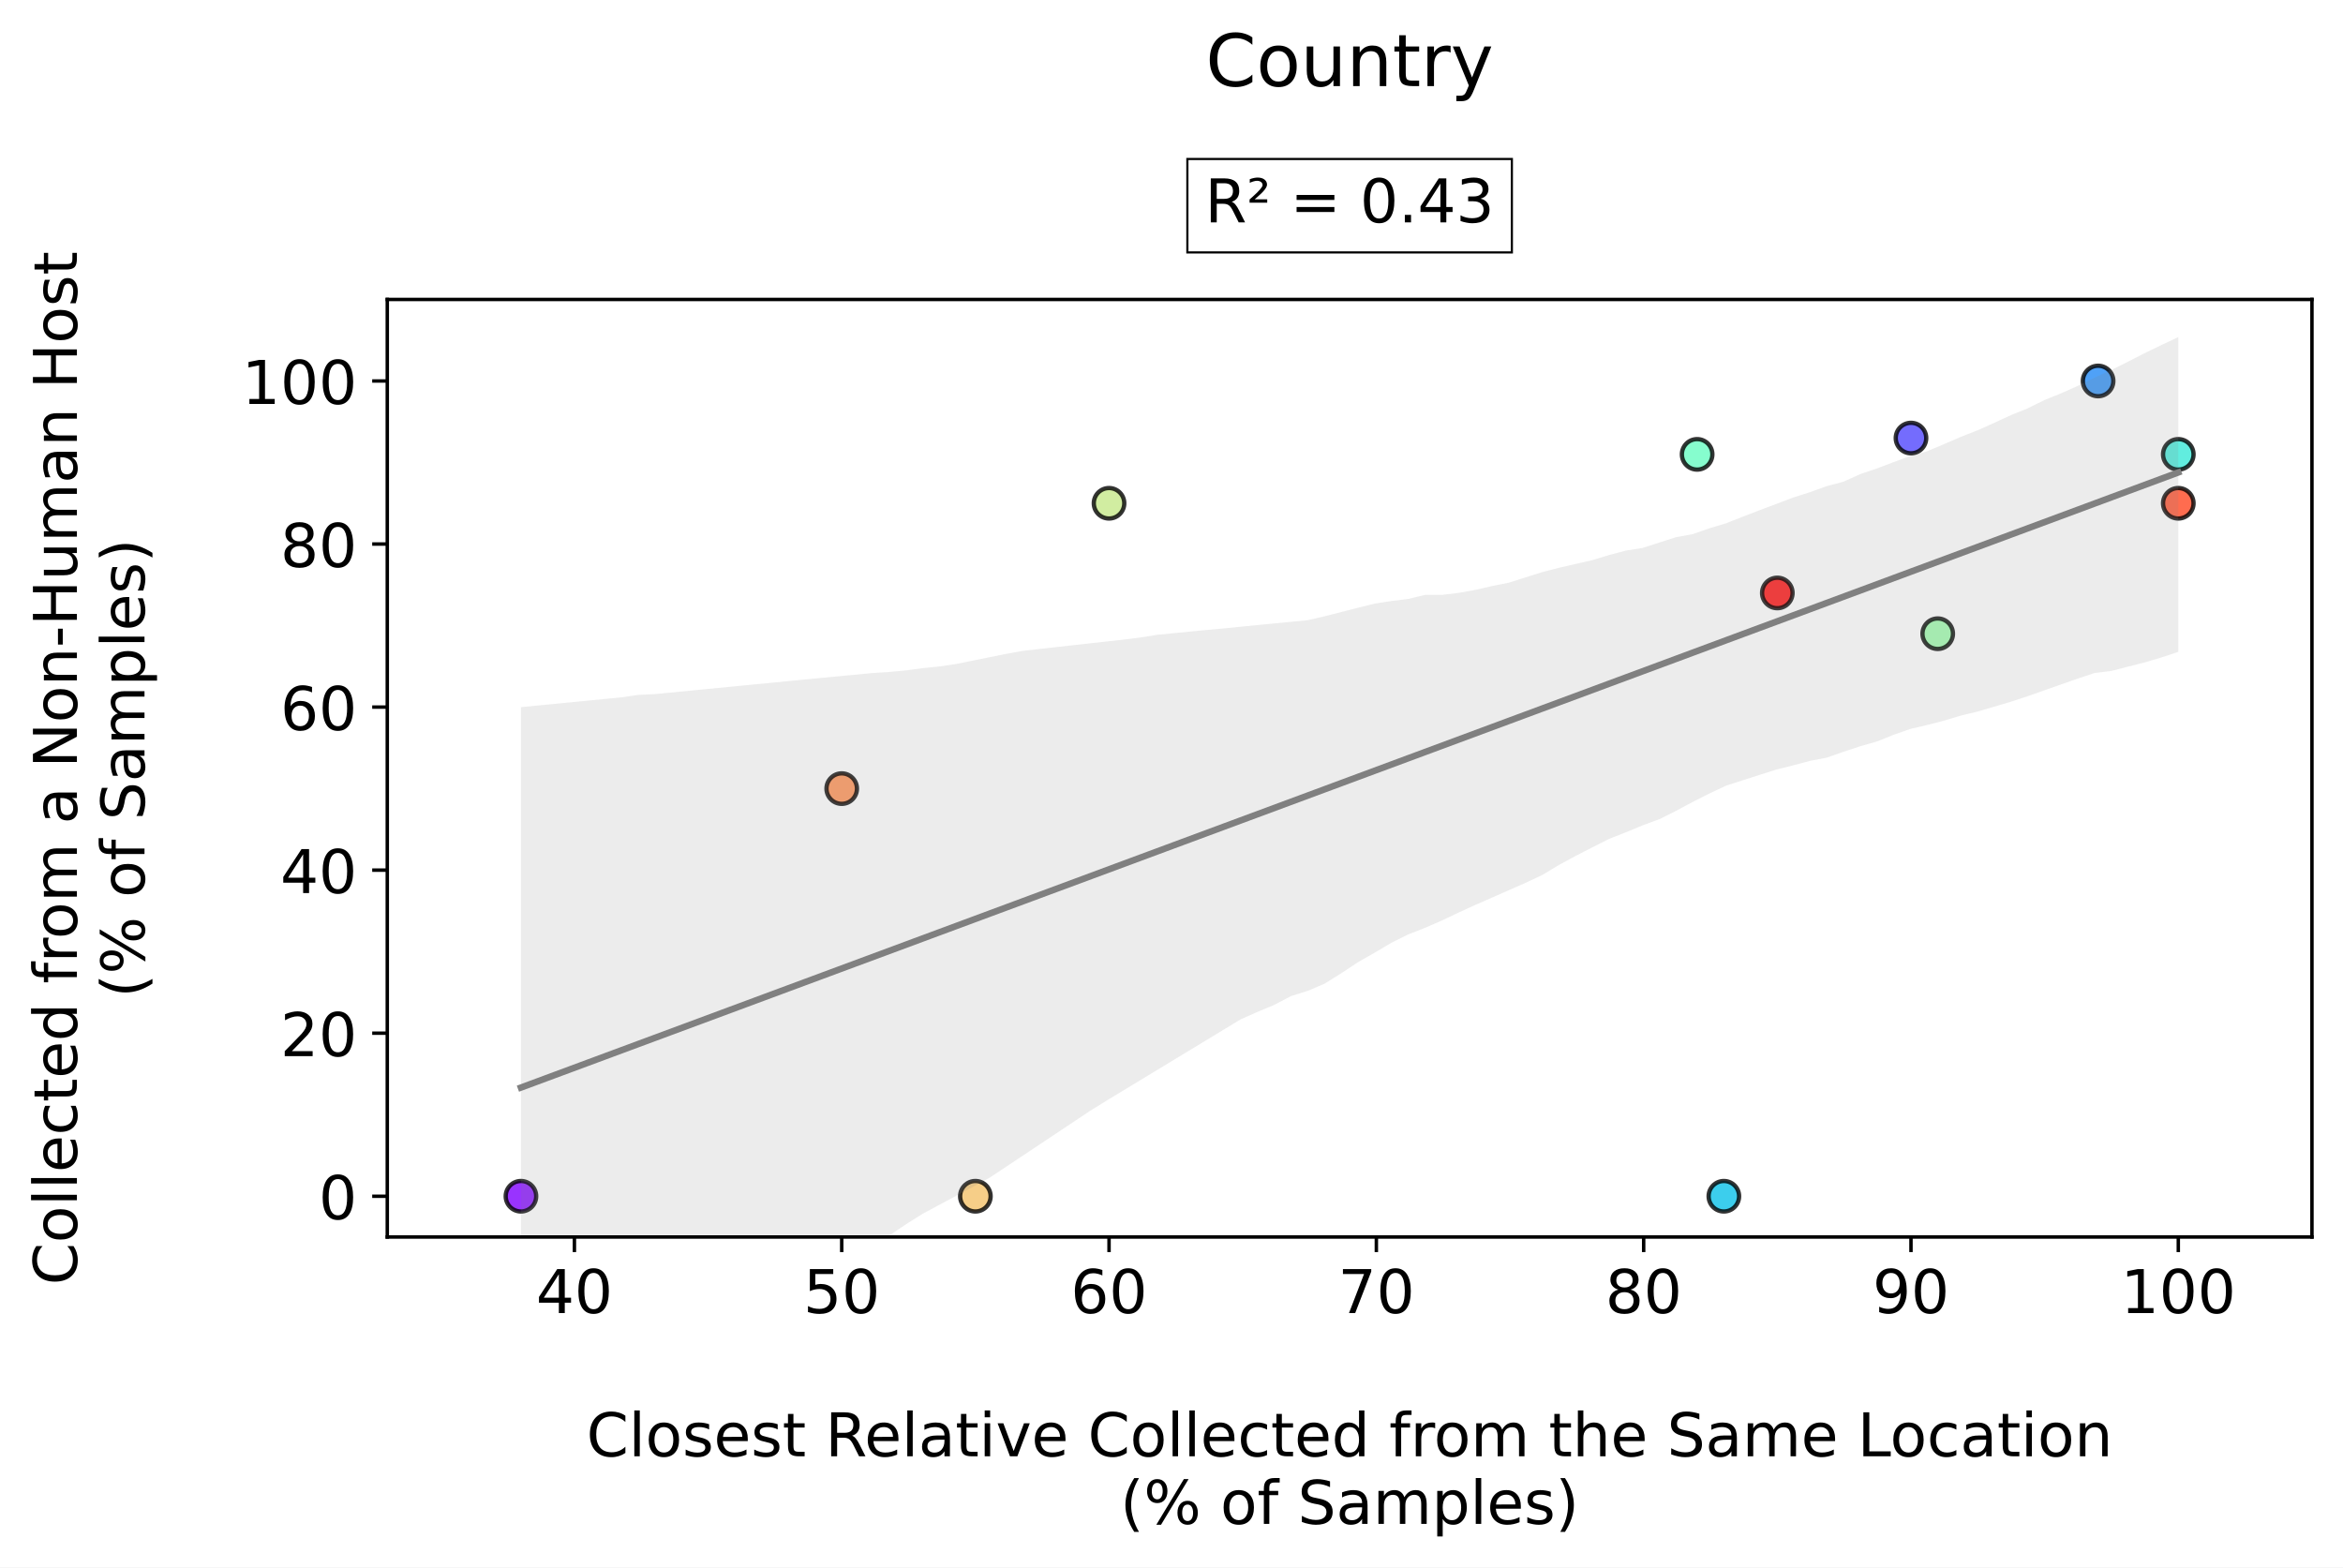
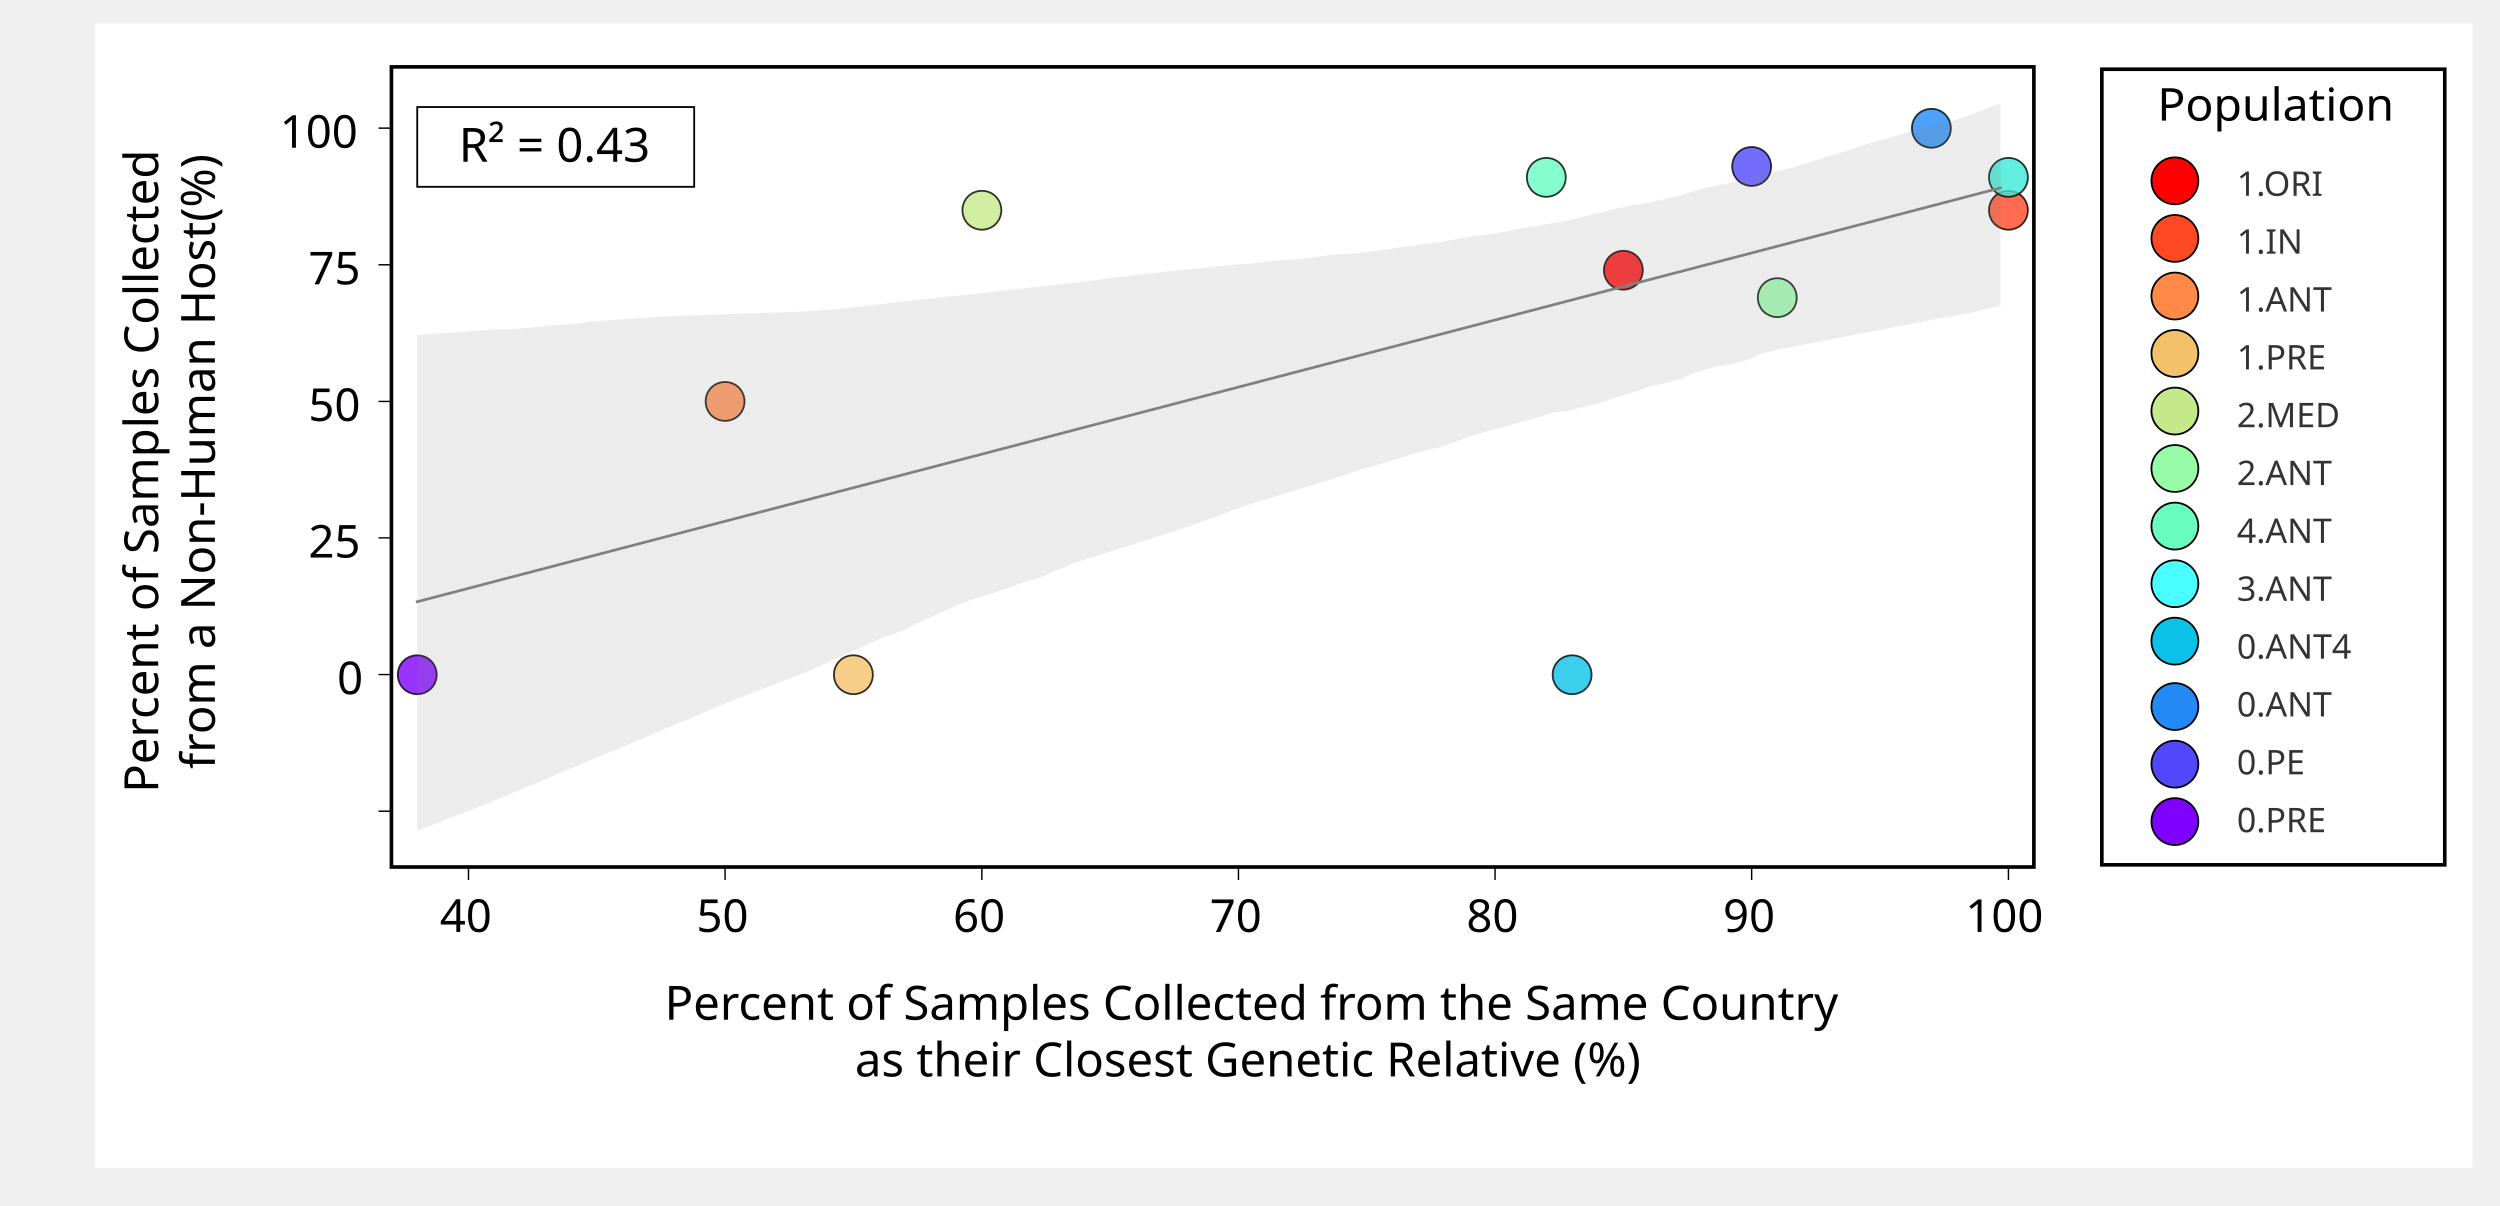
- <svg xmlns="http://www.w3.org/2000/svg" xmlns:xlink="http://www.w3.org/1999/xlink" height="363.546pt" version="1.1" viewBox="0 0 543.426 363.546" width="543.426pt">
-   <defs>
-     <style type="text/css">*{stroke-linecap:butt;stroke-linejoin:round;}</style>
-   </defs>
-   <g id="figure_1">
-     <g id="patch_1">
-       <path d="M 0 363.546  L 543.426 363.546  L 543.426 0  L 0 0  z " style="fill:#ffffff;" />
-     </g>
-     <g id="axes_1">
-       <g id="patch_2">
-         <path d="M 89.826 286.893  L 536.226 286.893  L 536.226 69.453  L 89.826 69.453  z " style="fill:#ffffff;" />
-       </g>
-       <g id="PathCollection_1">
-         <defs>
-           <path d="M 0 3.536  C 0.938 3.536 1.837 3.163 2.5 2.5  C 3.163 1.837 3.536 0.938 3.536 -0  C 3.536 -0.938 3.163 -1.837 2.5 -2.5  C 1.837 -3.163 0.938 -3.536 0 -3.536  C -0.938 -3.536 -1.837 -3.163 -2.5 -2.5  C -3.163 -1.837 -3.536 -0.938 -3.536 0  C -3.536 0.938 -3.163 1.837 -2.5 2.5  C -1.837 3.163 -0.938 3.536 0 3.536  z " id="C0_0_3ef88c59c5" />
-         </defs>
-         <g clip-path="url(#p2cd94fbb19)">
-           <use style="fill:#ff0000;fill-opacity:0.8;stroke:#000000;stroke-opacity:0.8;" x="412.226" xlink:href="#C0_0_3ef88c59c5" y="137.522" />
-         </g>
-         <g clip-path="url(#p2cd94fbb19)">
-           <use style="fill:#ff4824;fill-opacity:0.8;stroke:#000000;stroke-opacity:0.8;" x="505.226" xlink:href="#C0_0_3ef88c59c5" y="116.723" />
-         </g>
-         <g clip-path="url(#p2cd94fbb19)">
-           <use style="fill:#ff8a48;fill-opacity:0.8;stroke:#000000;stroke-opacity:0.8;" x="195.226" xlink:href="#C0_0_3ef88c59c5" y="182.9" />
-         </g>
-         <g clip-path="url(#p2cd94fbb19)">
-           <use style="fill:#f3c16a;fill-opacity:0.8;stroke:#000000;stroke-opacity:0.8;" x="226.226" xlink:href="#C0_0_3ef88c59c5" y="277.439" />
-         </g>
-         <g clip-path="url(#p2cd94fbb19)">
-           <use style="fill:#c5e88a;fill-opacity:0.8;stroke:#000000;stroke-opacity:0.8;" x="257.226" xlink:href="#C0_0_3ef88c59c5" y="116.723" />
-         </g>
-         <g clip-path="url(#p2cd94fbb19)">
-           <use style="fill:#97fca7;fill-opacity:0.8;stroke:#000000;stroke-opacity:0.8;" x="449.426" xlink:href="#C0_0_3ef88c59c5" y="146.975" />
-         </g>
-         <g clip-path="url(#p2cd94fbb19)">
-           <use style="fill:#68fcc1;fill-opacity:0.8;stroke:#000000;stroke-opacity:0.8;" x="393.626" xlink:href="#C0_0_3ef88c59c5" y="105.378" />
-         </g>
-         <g clip-path="url(#p2cd94fbb19)">
-           <use style="fill:#3ae8d7;fill-opacity:0.8;stroke:#000000;stroke-opacity:0.8;" x="505.226" xlink:href="#C0_0_3ef88c59c5" y="105.378" />
-         </g>
-         <g clip-path="url(#p2cd94fbb19)">
-           <use style="fill:#0cc1e8;fill-opacity:0.8;stroke:#000000;stroke-opacity:0.8;" x="399.826" xlink:href="#C0_0_3ef88c59c5" y="277.439" />
-         </g>
-         <g clip-path="url(#p2cd94fbb19)">
-           <use style="fill:#238af5;fill-opacity:0.8;stroke:#000000;stroke-opacity:0.8;" x="486.626" xlink:href="#C0_0_3ef88c59c5" y="88.361" />
-         </g>
-         <g clip-path="url(#p2cd94fbb19)">
-           <use style="fill:#5148fc;fill-opacity:0.8;stroke:#000000;stroke-opacity:0.8;" x="443.226" xlink:href="#C0_0_3ef88c59c5" y="101.597" />
-         </g>
-         <g clip-path="url(#p2cd94fbb19)">
-           <use style="fill:#8000ff;fill-opacity:0.8;stroke:#000000;stroke-opacity:0.8;" x="120.826" xlink:href="#C0_0_3ef88c59c5" y="277.439" />
-         </g>
-       </g>
-       <g id="PolyCollection_1">
-         <path clip-path="url(#p2cd94fbb19)" d="M 120.826 164.007  L 120.826 341.229  L 124.709 338.791  L 128.591 336.036  L 132.474 333.28  L 136.357 330.524  L 140.24 327.768  L 144.123 325.013  L 148.006 322.257  L 151.888 319.501  L 155.771 316.745  L 159.654 313.99  L 163.537 311.582  L 167.42 309.234  L 171.303 306.885  L 175.185 304.534  L 179.068 302.18  L 182.951 299.825  L 186.834 297.471  L 190.717 295.177  L 194.599 293.082  L 198.482 290.987  L 202.365 288.892  L 206.248 286.554  L 210.131 283.941  L 214.014 281.492  L 217.896 279.416  L 221.779 277.336  L 225.662 275.247  L 229.545 273.129  L 233.428 270.55  L 237.311 267.97  L 241.193 265.391  L 245.076 262.804  L 248.959 260.217  L 252.842 257.629  L 256.725 255.217  L 260.608 252.867  L 264.49 250.514  L 268.373 248.16  L 272.256 245.806  L 276.139 243.453  L 280.022 241.099  L 283.905 238.745  L 287.787 236.392  L 291.67 234.677  L 295.553 233.054  L 299.436 231.024  L 303.319 229.798  L 307.202 228.153  L 311.084 225.725  L 314.967 223.158  L 318.85 220.943  L 322.733 218.645  L 326.616 216.712  L 330.498 215.2  L 334.381 213.502  L 338.264 211.668  L 342.147 209.885  L 346.03 208.182  L 349.913 206.475  L 353.795 204.769  L 357.678 202.948  L 361.561 200.616  L 365.444 198.51  L 369.327 196.521  L 373.21 194.556  L 377.092 193.036  L 380.975 191.428  L 384.858 189.993  L 388.741 188.052  L 392.624 185.983  L 396.507 184.007  L 400.389 182.195  L 404.272 180.945  L 408.155 179.704  L 412.038 178.463  L 415.921 177.501  L 419.804 176.459  L 423.686 175.719  L 427.569 174.353  L 431.452 173.073  L 435.335 171.967  L 439.218 170.409  L 443.1 169.055  L 446.983 168.146  L 450.866 167.145  L 454.749 165.973  L 458.632 165.034  L 462.515 163.901  L 466.397 162.753  L 470.28 161.476  L 474.163 160.102  L 478.046 158.731  L 481.929 157.376  L 485.812 156.087  L 489.694 155.614  L 493.577 154.606  L 497.46 153.622  L 501.343 152.473  L 505.226 151.184  L 505.226 78.183  L 505.226 78.183  L 501.343 80.004  L 497.46 81.888  L 493.577 83.873  L 489.694 85.809  L 485.812 87.566  L 481.929 89.493  L 478.046 91.221  L 474.163 92.789  L 470.28 94.72  L 466.397 96.282  L 462.515 98.076  L 458.632 99.813  L 454.749 101.336  L 450.866 103.016  L 446.983 104.648  L 443.1 105.736  L 439.218 107.173  L 435.335 108.645  L 431.452 109.96  L 427.569 111.717  L 423.686 112.746  L 419.804 114.146  L 415.921 115.383  L 412.038 116.859  L 408.155 118.316  L 404.272 119.812  L 400.389 121.346  L 396.507 122.513  L 392.624 123.879  L 388.741 124.585  L 384.858 125.822  L 380.975 127.09  L 377.092 127.694  L 373.21 128.724  L 369.327 129.908  L 365.444 130.801  L 361.561 131.688  L 357.678 132.692  L 353.795 133.924  L 349.913 135.151  L 346.03 135.928  L 342.147 136.816  L 338.264 137.513  L 334.381 137.979  L 330.498 137.972  L 326.616 138.911  L 322.733 139.391  L 318.85 139.982  L 314.967 140.957  L 311.084 141.945  L 307.202 142.933  L 303.319 143.836  L 299.436 144.213  L 295.553 144.591  L 291.67 144.968  L 287.787 145.346  L 283.905 145.746  L 280.022 146.093  L 276.139 146.467  L 272.256 146.85  L 268.373 147.231  L 264.49 147.857  L 260.608 148.339  L 256.725 148.771  L 252.842 149.203  L 248.959 149.636  L 245.076 150.068  L 241.193 150.505  L 237.311 150.948  L 233.428 151.641  L 229.545 152.421  L 225.662 153.206  L 221.779 153.993  L 217.896 154.573  L 214.014 154.959  L 210.131 155.483  L 206.248 155.845  L 202.365 156.093  L 198.482 156.464  L 194.599 156.835  L 190.717 157.206  L 186.834 157.577  L 182.951 157.956  L 179.068 158.334  L 175.185 158.712  L 171.303 159.09  L 167.42 159.468  L 163.537 159.847  L 159.654 160.225  L 155.771 160.603  L 151.888 160.981  L 148.006 161.17  L 144.123 161.738  L 140.24 162.116  L 136.357 162.494  L 132.474 162.872  L 128.591 163.25  L 124.709 163.629  L 120.826 164.007  z " style="fill:#808080;fill-opacity:0.15;" />
-       </g>
-       <g id="matplotlib.axis_1">
-         <g id="xtick_1">
-           <g id="line2d_1">
-             <defs>
-               <path d="M 0 0  L 0 3.5  " id="mb2801f89d0" style="stroke:#000000;stroke-width:0.8;" />
-             </defs>
-             <g>
-               <use style="stroke:#000000;stroke-width:0.8;" x="133.226" xlink:href="#mb2801f89d0" y="286.893" />
-             </g>
-           </g>
-           <g id="text_1">
-             <text style="font-family:DejaVu Sans;font-size:14px;font-stretch:normal;font-style:normal;font-weight:normal;text-anchor:middle;" transform="rotate(-0, 133.2258, 304.5312)" x="133.226" y="304.531">40</text>
-           </g>
-         </g>
-         <g id="xtick_2">
-           <g id="line2d_2">
-             <g>
-               <use style="stroke:#000000;stroke-width:0.8;" x="195.226" xlink:href="#mb2801f89d0" y="286.893" />
-             </g>
-           </g>
-           <g id="text_2">
-             <text style="font-family:DejaVu Sans;font-size:14px;font-stretch:normal;font-style:normal;font-weight:normal;text-anchor:middle;" transform="rotate(-0, 195.2258, 304.5312)" x="195.226" y="304.531">50</text>
-           </g>
-         </g>
-         <g id="xtick_3">
-           <g id="line2d_3">
-             <g>
-               <use style="stroke:#000000;stroke-width:0.8;" x="257.226" xlink:href="#mb2801f89d0" y="286.893" />
-             </g>
-           </g>
-           <g id="text_3">
-             <text style="font-family:DejaVu Sans;font-size:14px;font-stretch:normal;font-style:normal;font-weight:normal;text-anchor:middle;" transform="rotate(-0, 257.2258, 304.5312)" x="257.226" y="304.531">60</text>
-           </g>
-         </g>
-         <g id="xtick_4">
-           <g id="line2d_4">
-             <g>
-               <use style="stroke:#000000;stroke-width:0.8;" x="319.226" xlink:href="#mb2801f89d0" y="286.893" />
-             </g>
-           </g>
-           <g id="text_4">
-             <text style="font-family:DejaVu Sans;font-size:14px;font-stretch:normal;font-style:normal;font-weight:normal;text-anchor:middle;" transform="rotate(-0, 319.2258, 304.5312)" x="319.226" y="304.531">70</text>
-           </g>
-         </g>
-         <g id="xtick_5">
-           <g id="line2d_5">
-             <g>
-               <use style="stroke:#000000;stroke-width:0.8;" x="381.226" xlink:href="#mb2801f89d0" y="286.893" />
-             </g>
-           </g>
-           <g id="text_5">
-             <text style="font-family:DejaVu Sans;font-size:14px;font-stretch:normal;font-style:normal;font-weight:normal;text-anchor:middle;" transform="rotate(-0, 381.2258, 304.5312)" x="381.226" y="304.531">80</text>
-           </g>
-         </g>
-         <g id="xtick_6">
-           <g id="line2d_6">
-             <g>
-               <use style="stroke:#000000;stroke-width:0.8;" x="443.226" xlink:href="#mb2801f89d0" y="286.893" />
-             </g>
-           </g>
-           <g id="text_6">
-             <text style="font-family:DejaVu Sans;font-size:14px;font-stretch:normal;font-style:normal;font-weight:normal;text-anchor:middle;" transform="rotate(-0, 443.2258, 304.5312)" x="443.226" y="304.531">90</text>
-           </g>
-         </g>
-         <g id="xtick_7">
-           <g id="line2d_7">
-             <g>
-               <use style="stroke:#000000;stroke-width:0.8;" x="505.226" xlink:href="#mb2801f89d0" y="286.893" />
-             </g>
-           </g>
-           <g id="text_7">
-             <text style="font-family:DejaVu Sans;font-size:14px;font-stretch:normal;font-style:normal;font-weight:normal;text-anchor:middle;" transform="rotate(-0, 505.2258, 304.5312)" x="505.226" y="304.531">100</text>
-           </g>
-         </g>
-         <g id="text_8">
-           <text style="font-family:DejaVu Sans;font-size:14px;font-stretch:normal;font-style:normal;font-weight:normal;" transform="translate(313.0258 322.0806)" />
-           <text style="font-family:DejaVu Sans;font-size:14px;font-stretch:normal;font-style:normal;font-weight:normal;" transform="translate(136.0351 337.7575)">Closest Relative Collected from the Same Location</text>
-           <text style="font-family:DejaVu Sans;font-size:14px;font-stretch:normal;font-style:normal;font-weight:normal;" transform="translate(259.8214 353.4344)">(% of Samples)</text>
-         </g>
-       </g>
-       <g id="matplotlib.axis_2">
-         <g id="ytick_1">
-           <g id="line2d_8">
-             <defs>
-               <path d="M 0 0  L -3.5 0  " id="m278aa6603b" style="stroke:#000000;stroke-width:0.8;" />
-             </defs>
-             <g>
-               <use style="stroke:#000000;stroke-width:0.8;" x="89.826" xlink:href="#m278aa6603b" y="277.439" />
-             </g>
-           </g>
-           <g id="text_9">
-             <text style="font-family:DejaVu Sans;font-size:14px;font-stretch:normal;font-style:normal;font-weight:normal;text-anchor:end;" transform="rotate(-0, 82.82575, 282.7584)" x="82.826" y="282.758">0</text>
-           </g>
-         </g>
-         <g id="ytick_2">
-           <g id="line2d_9">
-             <g>
-               <use style="stroke:#000000;stroke-width:0.8;" x="89.826" xlink:href="#m278aa6603b" y="239.624" />
-             </g>
-           </g>
-           <g id="text_10">
-             <text style="font-family:DejaVu Sans;font-size:14px;font-stretch:normal;font-style:normal;font-weight:normal;text-anchor:end;" transform="rotate(-0, 82.82575, 244.9427)" x="82.826" y="244.943">20</text>
-           </g>
-         </g>
-         <g id="ytick_3">
-           <g id="line2d_10">
-             <g>
-               <use style="stroke:#000000;stroke-width:0.8;" x="89.826" xlink:href="#m278aa6603b" y="201.808" />
-             </g>
-           </g>
-           <g id="text_11">
-             <text style="font-family:DejaVu Sans;font-size:14px;font-stretch:normal;font-style:normal;font-weight:normal;text-anchor:end;" transform="rotate(-0, 82.82575, 207.1271)" x="82.826" y="207.127">40</text>
-           </g>
-         </g>
-         <g id="ytick_4">
-           <g id="line2d_11">
-             <g>
-               <use style="stroke:#000000;stroke-width:0.8;" x="89.826" xlink:href="#m278aa6603b" y="163.993" />
-             </g>
-           </g>
-           <g id="text_12">
-             <text style="font-family:DejaVu Sans;font-size:14px;font-stretch:normal;font-style:normal;font-weight:normal;text-anchor:end;" transform="rotate(-0, 82.82575, 169.3114)" x="82.826" y="169.311">60</text>
-           </g>
-         </g>
-         <g id="ytick_5">
-           <g id="line2d_12">
-             <g>
-               <use style="stroke:#000000;stroke-width:0.8;" x="89.826" xlink:href="#m278aa6603b" y="126.177" />
-             </g>
-           </g>
-           <g id="text_13">
-             <text style="font-family:DejaVu Sans;font-size:14px;font-stretch:normal;font-style:normal;font-weight:normal;text-anchor:end;" transform="rotate(-0, 82.82575, 131.4958)" x="82.826" y="131.496">80</text>
-           </g>
-         </g>
-         <g id="ytick_6">
-           <g id="line2d_13">
-             <g>
-               <use style="stroke:#000000;stroke-width:0.8;" x="89.826" xlink:href="#m278aa6603b" y="88.361" />
+ <svg xmlns="http://www.w3.org/2000/svg" version="1.1" x="0px" y="0px" viewBox="0 0 1375.7 663.3" style="enable-background:new 0 0 1375.7 663.3;" xml:space="preserve">
+   <style type="text/css">
+ 	.st0{fill:#FFFFFF;}
+ 	.st1{fill:#FF0000;fill-opacity:0.8;stroke:#000000;stroke-linejoin:round;stroke-opacity:0.8;}
+ 	.st2{fill:#FF4824;fill-opacity:0.8;stroke:#000000;stroke-linejoin:round;stroke-opacity:0.8;}
+ 	.st3{fill:#FF8A48;fill-opacity:0.8;stroke:#000000;stroke-linejoin:round;stroke-opacity:0.8;}
+ 	.st4{fill:#F3C16A;fill-opacity:0.8;stroke:#000000;stroke-linejoin:round;stroke-opacity:0.8;}
+ 	.st5{fill:#C5E88A;fill-opacity:0.8;stroke:#000000;stroke-linejoin:round;stroke-opacity:0.8;}
+ 	.st6{fill:#97FCA7;fill-opacity:0.8;stroke:#000000;stroke-linejoin:round;stroke-opacity:0.8;}
+ 	.st7{fill:#68FCC1;fill-opacity:0.8;stroke:#000000;stroke-linejoin:round;stroke-opacity:0.8;}
+ 	.st8{fill:#3AE8D7;fill-opacity:0.8;stroke:#000000;stroke-linejoin:round;stroke-opacity:0.8;}
+ 	.st9{fill:#0CC1E8;fill-opacity:0.8;stroke:#000000;stroke-linejoin:round;stroke-opacity:0.8;}
+ 	.st10{fill:#238AF5;fill-opacity:0.8;stroke:#000000;stroke-linejoin:round;stroke-opacity:0.8;}
+ 	.st11{fill:#5148FC;fill-opacity:0.8;stroke:#000000;stroke-linejoin:round;stroke-opacity:0.8;}
+ 	.st12{fill:#8000FF;fill-opacity:0.8;stroke:#000000;stroke-linejoin:round;stroke-opacity:0.8;}
+ 	.st13{fill:#808080;fill-opacity:0.15;}
+ 	.st14{stroke:#000000;stroke-width:0.8;stroke-linejoin:round;}
+ 	.st15{font-family:'ArialMT';}
+ 	.st16{font-size:25px;}
+ 	.st17{enable-background:new    ;}
+ 	.st18{font-family:'Arial-BoldMT';}
+ 	.st19{font-size:26px;}
+ 	.st20{fill:none;stroke:#808080;stroke-width:1.5;stroke-linecap:square;stroke-linejoin:round;}
+ 	.st21{fill:#FFFFFF;stroke:#000000;}
+ 	.st22{fill:none;stroke:#000000;stroke-width:2;stroke-miterlimit:10;}
+ 	.st23{fill:url(#Frame_00000004524378700074817910000012797875118290427296_);stroke:#000000;stroke-width:2;}
+ 	.st24{font-size:24.951px;}
+ 	.st25{fill:#FF0000;stroke:#000000;}
+ 	.st26{fill:#FF4824;stroke:#000000;}
+ 	.st27{fill:#FF8A48;stroke:#000000;}
+ 	.st28{fill:#F3C16A;stroke:#000000;}
+ 	.st29{fill:#C5E88A;stroke:#000000;}
+ 	.st30{fill:#97FCA7;stroke:#000000;}
+ 	.st31{fill:#68FCC1;stroke:#000000;}
+ 	.st32{fill:#49FFFF;stroke:#000000;}
+ 	.st33{fill:#0CC1E8;stroke:#000000;}
+ 	.st34{fill:#238AF5;stroke:#000000;}
+ 	.st35{fill:#5148FC;stroke:#000000;}
+ 	.st36{fill:#8000FF;stroke:#000000;}
+ 	.st37{fill:#333333;}
+ 	.st38{font-size:18.714px;}
+ </style>
+   <g id="Background">
+     <rect x="52.2" y="13" class="st0" width="1308.3" height="629.6" />
+   </g>
+   <g id="Layer_1">
+     <g id="figure_1">
+       <g id="axes_1">
+         <g id="Nodes">
+           <path id="C0_0_a890f78b96" class="st1" d="M893.3,159.4c2.8,0,5.6-1.1,7.6-3.1c2-2,3.1-4.7,3.1-7.6c0-2.8-1.1-5.6-3.1-7.6      c-2-2-4.7-3.1-7.6-3.1c-2.8,0-5.6,1.1-7.6,3.1c-2,2-3.1,4.7-3.1,7.6c0,2.8,1.1,5.6,3.1,7.6C887.7,158.3,890.5,159.4,893.3,159.4      z" />
+           <path id="C0_0_a890f78b96_00000031914055170009329940000013692215141400093876_" class="st2" d="M1105.2,126.4      c2.8,0,5.6-1.1,7.6-3.1c2-2,3.1-4.7,3.1-7.6c0-2.8-1.1-5.6-3.1-7.6c-2-2-4.7-3.1-7.6-3.1s-5.6,1.1-7.6,3.1c-2,2-3.1,4.7-3.1,7.6      c0,2.8,1.1,5.6,3.1,7.6C1099.6,125.2,1102.3,126.4,1105.2,126.4z" />
+           <path id="C0_0_a890f78b96_00000120522934622136440340000009069298345868654252_" class="st3" d="M399,231.6      c2.8,0,5.6-1.1,7.6-3.1c2-2,3.1-4.7,3.1-7.6c0-2.8-1.1-5.6-3.1-7.6c-2-2-4.7-3.1-7.6-3.1s-5.6,1.1-7.6,3.1c-2,2-3.1,4.7-3.1,7.6      c0,2.8,1.1,5.6,3.1,7.6C393.4,230.5,396.2,231.6,399,231.6z" />
+           <path id="C0_0_a890f78b96_00000177471852395443681870000015197506154386233255_" class="st4" d="M469.6,382      c2.8,0,5.6-1.1,7.6-3.1c2-2,3.1-4.7,3.1-7.6s-1.1-5.6-3.1-7.6c-2-2-4.7-3.1-7.6-3.1s-5.6,1.1-7.6,3.1c-2,2-3.1,4.7-3.1,7.6      s1.1,5.6,3.1,7.6C464.1,380.8,466.8,382,469.6,382z" />
+           <path id="C0_0_a890f78b96_00000149373806374545687250000007088127202640369292_" class="st5" d="M540.3,126.4      c2.8,0,5.6-1.1,7.6-3.1c2-2,3.1-4.7,3.1-7.6c0-2.8-1.1-5.6-3.1-7.6c-2-2-4.7-3.1-7.6-3.1c-2.8,0-5.6,1.1-7.6,3.1      c-2,2-3.1,4.7-3.1,7.6c0,2.8,1.1,5.6,3.1,7.6C534.7,125.2,537.4,126.4,540.3,126.4z" />
+           <path id="C0_0_a890f78b96_00000179617200659332609980000017362119539491600038_" class="st6" d="M978,174.5      c2.8,0,5.6-1.1,7.6-3.1c2-2,3.1-4.7,3.1-7.6c0-2.8-1.1-5.6-3.1-7.6c-2-2-4.7-3.1-7.6-3.1c-2.8,0-5.6,1.1-7.6,3.1      c-2,2-3.1,4.7-3.1,7.6c0,2.8,1.1,5.6,3.1,7.6C972.5,173.3,975.2,174.5,978,174.5z" />
+           <path id="C0_0_a890f78b96_00000112624951963240000280000018155526988414338964_" class="st7" d="M850.9,108.3      c2.8,0,5.6-1.1,7.6-3.1s3.1-4.7,3.1-7.6s-1.1-5.6-3.1-7.6s-4.7-3.1-7.6-3.1c-2.8,0-5.6,1.1-7.6,3.1s-3.1,4.7-3.1,7.6      s1.1,5.6,3.1,7.6S848.1,108.3,850.9,108.3z" />
+           <path id="C0_0_a890f78b96_00000122695056105250407080000008946910359563018159_" class="st8" d="M1105.2,108.3      c2.8,0,5.6-1.1,7.6-3.1c2-2,3.1-4.7,3.1-7.6s-1.1-5.6-3.1-7.6c-2-2-4.7-3.1-7.6-3.1s-5.6,1.1-7.6,3.1c-2,2-3.1,4.7-3.1,7.6      s1.1,5.6,3.1,7.6C1099.6,107.2,1102.3,108.3,1105.2,108.3z" />
+           <path id="C0_0_a890f78b96_00000049193334052889566450000013271663560817345168_" class="st9" d="M865.1,382      c2.8,0,5.6-1.1,7.6-3.1c2-2,3.1-4.7,3.1-7.6s-1.1-5.6-3.1-7.6c-2-2-4.7-3.1-7.6-3.1c-2.8,0-5.6,1.1-7.6,3.1s-3.1,4.7-3.1,7.6      s1.1,5.6,3.1,7.6S862.2,382,865.1,382z" />
+           <path id="C0_0_a890f78b96_00000054986248881072397010000007832198517746201472_" class="st10" d="M1062.8,81.3      c2.8,0,5.6-1.1,7.6-3.1c2-2,3.1-4.7,3.1-7.6s-1.1-5.6-3.1-7.6c-2-2-4.7-3.1-7.6-3.1s-5.6,1.1-7.6,3.1c-2,2-3.1,4.7-3.1,7.6      s1.1,5.6,3.1,7.6C1057.2,80.1,1059.9,81.3,1062.8,81.3z" />
+           <path id="C0_0_a890f78b96_00000039813409189424622060000009774724839153927314_" class="st11" d="M963.9,102.3      c2.8,0,5.6-1.1,7.6-3.1c2-2,3.1-4.7,3.1-7.6c0-2.8-1.1-5.6-3.1-7.6s-4.7-3.1-7.6-3.1c-2.8,0-5.6,1.1-7.6,3.1      c-2,2-3.1,4.7-3.1,7.6c0,2.8,1.1,5.6,3.1,7.6C958.3,101.2,961.1,102.3,963.9,102.3z" />
+           <path id="C0_0_a890f78b96_00000091014768147719349560000000088850930923910807_" class="st12" d="M229.6,382      c2.8,0,5.6-1.1,7.6-3.1s3.1-4.7,3.1-7.6s-1.1-5.6-3.1-7.6s-4.7-3.1-7.6-3.1s-5.6,1.1-7.6,3.1s-3.1,4.7-3.1,7.6s1.1,5.6,3.1,7.6      S226.7,382,229.6,382z" />
+         </g>
+         <g id="PolyCollection_1">
+           <g>
+             <path class="st13" d="M229.6,184.4v272.7l8.8-3.4l8.8-3.4l8.8-3.4l8.8-3.4l8.8-3.6l8.8-3.7l8.8-3.7l8.8-3.7l8.8-3.7l8.8-3.7       l8.8-3.7l8.8-3.7l8.8-3.7l8.8-3.7l8.8-3.7l8.8-3.7l8.8-3.7l8.8-3.7l8.8-3.7l8.8-3.6l8.8-3.4l8.8-3.4l8.8-3.4l8.8-3.4l8.8-3.7       l8.8-4l8.8-4l8.8-4l8.8-4l8.8-3l8.8-4.1l8.8-4.1l8.8-4.1l8.8-3.7l8.8-3.2l8.8-2.6l8.8-3.1l8.8-3l8.8-2.6l8.8-3.9l8.8-3.8       l8.8-2.8l8.8-2.7l8.8-2.9l8.8-2.8l8.8-2.8l8.8-2.8l8.8-2.8l8.8-3.2l8.8-2.9l8.8-3.7l8.8-2.9l8.8-2.7l8.8-2.7l8.8-2.7l8.8-2.7       l8.8-2.7l8.8-2.8l8.8-3.1l8.8-2.4l8.8-2.7l8.8-2.7l8.8-2.7l8.8-1.7l8.8-3.3l8.8-3.2l8.8-2.5l8.8-2.2l8.8-2.8l8.8-2.2l8.8-2.8       l8.8-1.2l8.8-2.1l8.8-2.2l8.8-3l8.8-2.6l8.8-3.1l8.8-2l8.8-2.3l8.8-3.9l8.8-2.5l8.8-1.6l8.8-1.9l8.8-4l8.8-2.2l8.8-1.7l8.8-1.7       l8.8-1.7l8.8-1.7l8.8-1.7l8.8-1.7l8.8-1.7l8.8-1.7l8.8-1.6l8.8-1.9l8.8-1.4l8.8-1.7l8.8-2l8.8-2V56.9l0,0l-8.8,3.2l-8.8,3.4       l-8.8,3.1l-8.8,2.3l-8.8,2.2l-8.8,2.3l-8.8,2.6l-8.8,2.3l-8.8,2.9l-8.8,2.8l-8.8,2.7l-8.8,2.8l-8.8,2.7l-8.8,1.9l-8.8,2       l-8.8,2.6l-8.8,2.1l-8.8,1.8l-8.8,2l-8.8,2.9l-8.8,2.1l-8.8,1.9l-8.8,1.5l-8.8,1.7l-8.8,2.2l-8.8,2.1l-8.8,2.2l-8.8,1.5       l-8.8,1.6l-8.8,1.4l-8.8,1.8l-8.8,1.5l-8.8,0.9l-8.8,1.6l-8.8,1.7l-8.8,1.1l-8.8,1.2l-8.8,1.2l-8.8,1.2l-8.8,1.2l-8.8,0.7       l-8.8,0.5l-8.8,1.4l-8.8,1l-8.8,0.5l-8.8,0.9l-8.8,1l-8.8,0.5l-8.8,0.9l-8.8,1.3l-8.8,0.5l-8.8,1l-8.8,1l-8.8,1l-8.8,1       l-8.8,1.1l-8.8,1.2l-8.8,1l-8.8,1l-8.8,1l-8.8,1l-8.8,1l-8.8,1l-8.8,1l-8.8,1l-8.8,0.7l-8.8,1l-8.8,1l-8.8,1l-8.8,1l-8.8,1       l-8.8,1l-8.8,1l-8.8,0.6l-8.8,0.6l-8.8,0.3l-8.8,0.3l-8.8,0.3l-8.8,0.3l-8.8,0.3l-8.8,0.3l-8.8,0.3l-8.8,0.3l-8.8,0.5l-8.8,0.6       l-8.8,0.6l-8.8,0.6l-8.8,0.6L318,178l-8.8,0.6l-8.8,0.7l-8.8,1l-8.8,0.7l-8.8,0.2l-8.8,0.6l-8.8,0.6l-8.8,0.6l-8.8,0.6       L229.6,184.4z" />
+           </g>
+         </g>
+         <g id="matplotlib.axis_1">
+           <g id="xtick_1">
+             <g id="line2d_1">
+               <g>
+                 <g>
+                   <path id="m7d26385062" class="st14" d="M257.8,477.1v7.1" />
+                 </g>
+               </g>
+             </g>
+             <g id="text_1">
+               <text transform="matrix(1 0 0 1 242.0373 512.8143)" class="st15 st16">40</text>
+             </g>
+           </g>
+           <g id="xtick_2">
+             <g id="line2d_2">
+               <g>
+                 <g>
+                   <path id="m7d26385062_00000101080694177414910450000010247937524906047393_" class="st14" d="M399,477.1v7.1" />
+                 </g>
+               </g>
+             </g>
+             <g id="text_2">
+               <text transform="matrix(1 0 0 1 383.2624 512.8143)" class="st15 st16">50</text>
+             </g>
+           </g>
+           <g id="xtick_3">
+             <g id="line2d_3">
+               <g>
+                 <g>
+                   <path id="m7d26385062_00000044868227250974787470000012697499775661659276_" class="st14" d="M540.3,477.1v7.1" />
+                 </g>
+               </g>
+             </g>
+             <g id="text_3">
+               <text transform="matrix(1 0 0 1 524.4866 512.8143)" class="st15 st16">60</text>
+             </g>
+           </g>
+           <g id="xtick_4">
+             <g id="line2d_4">
+               <g>
+                 <g>
+                   <path id="m7d26385062_00000050652259233858828910000011155646086676379782_" class="st14" d="M681.5,477.1v7.1" />
+                 </g>
+               </g>
+             </g>
+             <g id="text_4">
+               <text transform="matrix(1 0 0 1 665.7117 512.8143)" class="st15 st16">70</text>
+             </g>
+           </g>
+           <g id="xtick_5">
+             <g id="line2d_5">
+               <g>
+                 <g>
+                   <path id="m7d26385062_00000106850530677098957140000018337166084745007247_" class="st14" d="M822.7,477.1v7.1" />
+                 </g>
+               </g>
+             </g>
+             <g id="text_5">
+               <text transform="matrix(1 0 0 1 806.9373 512.8143)" class="st15 st16">80</text>
+             </g>
+           </g>
+           <g id="xtick_6">
+             <g id="line2d_6">
+               <g>
+                 <g>
+                   <path id="m7d26385062_00000137820936783667210950000001437224605881740946_" class="st14" d="M963.9,477.1v7.1" />
+                 </g>
+               </g>
+             </g>
+             <g id="text_6">
+               <text transform="matrix(1 0 0 1 948.1624 512.8143)" class="st15 st16">90</text>
+             </g>
+           </g>
+           <g id="xtick_7">
+             <g id="line2d_7">
+               <g>
+                 <g>
+                   <path id="m7d26385062_00000172410148838666677310000011401336809901197700_" class="st14" d="M1105.2,477.1v7.1" />
+                 </g>
+               </g>
+             </g>
+             <g id="text_7">
+               <text transform="matrix(1 0 0 1 1081.505 512.8143)" class="st15 st16">100</text>
+             </g>
+           </g>
+           <g id="text_8">
+             <text transform="matrix(1 0 0 1 365.7407 561.1338)" class="st17">
+               <tspan x="0" y="0" class="st18 st19">Percent of Samples Collected from the Same Country</tspan>
+               <tspan x="104.7" y="31.2" class="st18 st19">as their Closest Genetic Relative (%)</tspan>
+             </text>
+           </g>
+         </g>
+         <g id="matplotlib.axis_2">
+           <g id="ytick_1">
+             <g id="line2d_8">
+               <g>
+                 <g>
+                   <path id="m1b6629f100" class="st14" d="M215.4,446.4h-7.1" />
+                 </g>
+               </g>
+             </g>
+           </g>
+           <g id="ytick_2">
+             <g id="line2d_9">
+               <g>
+                 <g>
+                   <path id="m1b6629f100_00000171678678166989429170000017781172442879203987_" class="st14" d="M215.4,371.2h-7.1" />
+                 </g>
+               </g>
+             </g>
+             <g id="text_9">
+               <text transform="matrix(1 0 0 1 185.4978 381.994)" class="st15 st16">0</text>
+             </g>
+           </g>
+           <g id="ytick_3">
+             <g id="line2d_10">
+               <g>
+                 <g>
+                   <path id="m1b6629f100_00000168801784751187728370000012733038276554331322_" class="st14" d="M215.4,296h-7.1" />
+                 </g>
+               </g>
+             </g>
+             <g id="text_10">
+               <text transform="matrix(1 0 0 1 169.7331 306.8182)" class="st15 st16">25</text>
+             </g>
+           </g>
+           <g id="ytick_4">
+             <g id="line2d_11">
+               <g>
+                 <g>
+                   <path id="m1b6629f100_00000052820647749993103830000008251215872369642934_" class="st14" d="M215.4,220.9h-7.1" />
+                 </g>
+               </g>
+             </g>
+             <g id="text_11">
+               <text transform="matrix(1 0 0 1 169.7331 231.6405)" class="st15 st16">50</text>
+             </g>
+           </g>
+           <g id="ytick_5">
+             <g id="line2d_12">
+               <g>
+                 <g>
+                   <path id="m1b6629f100_00000026150079086597811450000015685881572556653968_" class="st14" d="M215.4,145.7h-7.1" />
+                 </g>
+               </g>
+             </g>
+             <g id="text_12">
+               <text transform="matrix(1 0 0 1 169.7331 156.4617)" class="st15 st16">75</text>
+             </g>
+           </g>
+           <g id="ytick_6">
+             <g id="line2d_13">
+               <g>
+                 <g>
+                   <path id="m1b6629f100_00000015314823890162621670000003401899664818833557_" class="st14" d="M215.4,70.5h-7.1" />
+                 </g>
+               </g>
+             </g>
+             <g id="text_13">
+               <text transform="matrix(1 0 0 1 153.9675 81.2845)" class="st15 st16">100</text>
            </g>
          </g>
          <g id="text_14">
-             <text style="font-family:DejaVu Sans;font-size:14px;font-stretch:normal;font-style:normal;font-weight:normal;text-anchor:end;" transform="rotate(-0, 82.82575, 93.68011)" x="82.826" y="93.68">100</text>
+             <text transform="matrix(6.123234e-17 -1 1 6.123234e-17 87.0474 436.2578)" class="st17">
+               <tspan x="0" y="0" class="st18 st19">Percent of Samples Collected</tspan>
+               <tspan x="13.1" y="31.2" class="st18 st19">from a Non-Human Host(%)</tspan>
+             </text>
+           </g>
+         </g>
+         <g id="line2d_14">
+           <g>
+             <path class="st20" d="M229.6,331.1l8.8-2.3l8.8-2.3l8.8-2.3l8.8-2.3l8.8-2.3l8.8-2.3l8.8-2.3l8.8-2.3l8.8-2.3l8.8-2.3l8.8-2.3       l8.8-2.3l8.8-2.3l8.8-2.3l8.8-2.3l8.8-2.3l8.8-2.3l8.8-2.3l8.8-2.3l8.8-2.3l8.8-2.3l8.8-2.3l8.8-2.3l8.8-2.3l8.8-2.3l8.8-2.3       l8.8-2.3l8.8-2.3l8.8-2.3l8.8-2.3l8.8-2.3l8.8-2.3l8.8-2.3l8.8-2.3l8.8-2.3l8.8-2.3l8.8-2.3l8.8-2.3l8.8-2.3l8.8-2.3l8.8-2.3       l8.8-2.3l8.8-2.3l8.8-2.3l8.8-2.3l8.8-2.3l8.8-2.3l8.8-2.3l8.8-2.3l8.8-2.3l8.8-2.3l8.8-2.3l8.8-2.3l8.8-2.3l8.8-2.3l8.8-2.3       l8.8-2.3l8.8-2.3l8.8-2.3l8.8-2.3l8.8-2.3l8.8-2.3l8.8-2.3l8.8-2.3l8.8-2.3l8.8-2.3l8.8-2.3l8.8-2.3l8.8-2.3l8.8-2.3l8.8-2.3       l8.8-2.3l8.8-2.3l8.8-2.3l8.8-2.3l8.8-2.3l8.8-2.3l8.8-2.3l8.8-2.3l8.8-2.3l8.8-2.3l8.8-2.3l8.8-2.3l8.8-2.3l8.8-2.3l8.8-2.3       l8.8-2.3l8.8-2.3l8.8-2.3l8.8-2.3l8.8-2.3l8.8-2.3l8.8-2.3l8.8-2.3l8.8-2.3l8.8-2.3l8.8-2.3l8.8-2.3l8.8-2.3" />
          </g>
        </g>
        <g id="text_15">
-           <text style="font-family:DejaVu Sans;font-size:14px;font-stretch:normal;font-style:normal;font-weight:normal;" transform="translate(17.83781 298.0243)rotate(-90)">Collected from a Non-Human Host</text>
-           <text style="font-family:DejaVu Sans;font-size:14px;font-stretch:normal;font-style:normal;font-weight:normal;" transform="translate(33.51475 231.3777)rotate(-90)">(% of Samples)</text>
-           <text style="font-family:DejaVu Sans;font-size:14px;font-stretch:normal;font-style:normal;font-weight:normal;" transform="translate(49.19169 178.1734)rotate(-90)" />
-         </g>
-       </g>
-       <g id="line2d_14">
-         <path clip-path="url(#p2cd94fbb19)" d="M 120.826 252.237  L 124.709 250.796  L 128.591 249.355  L 132.474 247.914  L 136.357 246.473  L 140.24 245.032  L 144.123 243.591  L 148.006 242.15  L 151.888 240.709  L 155.771 239.268  L 159.654 237.827  L 163.537 236.386  L 167.42 234.945  L 171.303 233.504  L 175.185 232.063  L 179.068 230.622  L 182.951 229.181  L 186.834 227.74  L 190.717 226.299  L 194.599 224.858  L 198.482 223.417  L 202.365 221.976  L 206.248 220.535  L 210.131 219.094  L 214.014 217.653  L 217.896 216.212  L 221.779 214.771  L 225.662 213.33  L 229.545 211.889  L 233.428 210.448  L 237.311 209.007  L 241.193 207.565  L 245.076 206.124  L 248.959 204.683  L 252.842 203.242  L 256.725 201.801  L 260.608 200.36  L 264.49 198.919  L 268.373 197.478  L 272.256 196.037  L 276.139 194.596  L 280.022 193.155  L 283.905 191.714  L 287.787 190.273  L 291.67 188.832  L 295.553 187.391  L 299.436 185.95  L 303.319 184.509  L 307.202 183.068  L 311.084 181.627  L 314.967 180.186  L 318.85 178.745  L 322.733 177.304  L 326.616 175.863  L 330.498 174.422  L 334.381 172.981  L 338.264 171.54  L 342.147 170.099  L 346.03 168.658  L 349.913 167.217  L 353.795 165.776  L 357.678 164.335  L 361.561 162.894  L 365.444 161.453  L 369.327 160.012  L 373.21 158.571  L 377.092 157.13  L 380.975 155.689  L 384.858 154.248  L 388.741 152.807  L 392.624 151.365  L 396.507 149.924  L 400.389 148.483  L 404.272 147.042  L 408.155 145.601  L 412.038 144.16  L 415.921 142.719  L 419.804 141.278  L 423.686 139.837  L 427.569 138.396  L 431.452 136.955  L 435.335 135.514  L 439.218 134.073  L 443.1 132.632  L 446.983 131.191  L 450.866 129.75  L 454.749 128.309  L 458.632 126.868  L 462.515 125.427  L 466.397 123.986  L 470.28 122.545  L 474.163 121.104  L 478.046 119.663  L 481.929 118.222  L 485.812 116.781  L 489.694 115.34  L 493.577 113.899  L 497.46 112.458  L 501.343 111.017  L 505.226 109.576  " style="fill:none;stroke:#808080;stroke-linecap:square;stroke-width:1.5;" />
-       </g>
-       <g id="patch_3">
-         <path d="M 89.826 286.893  L 89.826 69.453  " style="fill:none;stroke:#000000;stroke-linecap:square;stroke-linejoin:miter;stroke-width:0.8;" />
-       </g>
-       <g id="patch_4">
-         <path d="M 536.226 286.893  L 536.226 69.453  " style="fill:none;stroke:#000000;stroke-linecap:square;stroke-linejoin:miter;stroke-width:0.8;" />
-       </g>
-       <g id="patch_5">
-         <path d="M 89.826 286.893  L 536.226 286.893  " style="fill:none;stroke:#000000;stroke-linecap:square;stroke-linejoin:miter;stroke-width:0.8;" />
-       </g>
-       <g id="patch_6">
-         <path d="M 89.826 69.453  L 536.226 69.453  " style="fill:none;stroke:#000000;stroke-linecap:square;stroke-linejoin:miter;stroke-width:0.8;" />
-       </g>
-       <g id="text_16">
-         <g id="patch_7">
-           <path d="M 275.394 58.544  L 350.657 58.544  L 350.657 36.875  L 275.394 36.875  z " style="fill:#ffffff;stroke:#000000;stroke-linejoin:miter;stroke-width:0.5;" />
-         </g>
-         <text style="font-family:DejaVu Sans;font-size:14px;font-stretch:normal;font-style:normal;font-weight:normal;text-anchor:middle;" transform="rotate(-0, 313.0258, 51.5725)" x="313.026" y="51.572">R² = 0.43</text>
-       </g>
-       <g id="text_17">
-         <text style="font-family:DejaVu Sans;font-size:16.8px;font-stretch:normal;font-style:normal;font-weight:normal;text-anchor:middle;" transform="rotate(-0, 313.0258, 19.96538)" x="313.026" y="19.965">Country</text>
+           <g id="patch_7">
+             <path class="st21" d="M229.6,102.8H382V58.9H229.6V102.8z" />
+           </g>
+           <text transform="matrix(1 0 0 1 252.4889 89.0053)" class="st15 st19">R² = 0.43</text>
+         </g>
      </g>
    </g>
+     <rect id="Frame_00000132051359061744487550000001392055749795443390_" x="215.4" y="36.8" class="st22" width="903.8" height="440.3" />
  </g>
-   <defs>
-     <clipPath id="p2cd94fbb19">
-       <rect height="217.44" width="446.4" x="89.826" y="69.453" />
-     </clipPath>
-   </defs>
+   <g id="Legend">
+     <g id="Legend_00000104693720827182950550000007761342556041712828_">
+       <g id="Population_00000134222319965138990920000004631987227985689790_">
+         <linearGradient id="Frame_00000125563163795493948110000005985662807693777042_" gradientUnits="userSpaceOnUse" x1="1156.559" y1="-2651.026" x2="1345.287" y2="-2651.026" gradientTransform="matrix(1 0 0 1 0 2908)">
+           <stop offset="0" style="stop-color:#FFFFFF" />
+           <stop offset="0.75" style="stop-color:#FFFFFF;stop-opacity:0.75" />
+         </linearGradient>
+         <rect id="Frame_00000046308938326943625990000007490696231404985764_" x="1156.6" y="38.1" style="fill:url(#Frame_00000125563163795493948110000005985662807693777042_);stroke:#000000;stroke-width:2;" width="188.7" height="437.8" />
+         <text id="Title_00000132063128706868382940000008367478602430047661_" transform="matrix(1.0226 0 0 1 1187.15 66.3813)" class="st18 st24">Population</text>
+       </g>
+       <circle id="tip_GCA_001487065-1_Yersinia_pestis_genomic_00000027581710352976868310000017932519553028982437_" class="st25" cx="1196.8" cy="99.5" r="12.9" />
+       <circle id="tip_GCA_001487065-1_Yersinia_pestis_genomic_00000006670928565978809570000000777395562828426159_" class="st26" cx="1196.8" cy="131.2" r="12.9" />
+       <circle id="tip_GCA_001487065-1_Yersinia_pestis_genomic_00000180358167445074534130000012281758438062437535_" class="st27" cx="1196.8" cy="162.9" r="12.9" />
+       <circle id="tip_GCA_001487065-1_Yersinia_pestis_genomic_00000124862269812221962570000010325315206072908929_" class="st28" cx="1196.8" cy="194.5" r="12.9" />
+       <circle id="tip_GCA_001487065-1_Yersinia_pestis_genomic_00000031171682117584655850000005191462755264821658_" class="st29" cx="1196.8" cy="226.2" r="12.9" />
+       <circle id="tip_GCA_001487065-1_Yersinia_pestis_genomic_00000139291556979096987820000004408578147336749483_" class="st30" cx="1196.8" cy="257.8" r="12.9" />
+       <circle id="tip_GCA_001487065-1_Yersinia_pestis_genomic_00000079484113271632972210000003157375623175440005_" class="st31" cx="1196.8" cy="289.5" r="12.9" />
+       <circle id="tip_GCA_001487065-1_Yersinia_pestis_genomic_00000138549410804172563510000006320985216986453674_" class="st32" cx="1196.8" cy="321.2" r="12.9" />
+       <circle id="tip_GCA_001487065-1_Yersinia_pestis_genomic_00000034771322033880416530000017588702722937136261_" class="st33" cx="1196.8" cy="352.8" r="12.9" />
+       <circle id="tip_GCA_001487065-1_Yersinia_pestis_genomic_00000147923272794007449190000004927856446988354963_" class="st34" cx="1196.8" cy="388.8" r="12.9" />
+       <circle id="tip_GCA_001487065-1_Yersinia_pestis_genomic_00000046318010607382367110000016205393209274579843_" class="st35" cx="1196.8" cy="420.5" r="12.9" />
+       <circle id="tip_GCA_001487065-1_Yersinia_pestis_genomic_00000056400951078011511830000011479557859972700855_" class="st36" cx="1196.8" cy="452.1" r="12.9" />
+       <text transform="matrix(1 0 0 1 1230.895 107.7592)" class="st37 st15 st38">1.ORI</text>
+       <text transform="matrix(1 0 0 1 1230.895 139.5932)" class="st37 st15 st38">1.IN</text>
+       <text transform="matrix(1 0 0 1 1230.895 171.4276)" class="st37 st15 st38">1.ANT</text>
+       <text transform="matrix(1 0 0 1 1230.895 203.2631)" class="st37 st15 st38">1.PRE</text>
+       <text transform="matrix(1 0 0 1 1230.894 235.0971)" class="st37 st15 st38">2.MED</text>
+       <text transform="matrix(1 0 0 1 1230.894 266.932)" class="st37 st15 st38">2.ANT</text>
+       <text transform="matrix(1 0 0 1 1230.894 298.766)" class="st37 st15 st38">4.ANT</text>
+       <text transform="matrix(1 0 0 1 1230.894 330.601)" class="st37 st15 st38">3.ANT</text>
+       <text transform="matrix(1 0 0 1 1230.895 394.2709)" class="st37 st15 st38">0.ANT</text>
+       <text transform="matrix(1 0 0 1 1230.894 362.4359)" class="st37 st15 st38">0.ANT4</text>
+       <text transform="matrix(1 0 0 1 1230.894 426.1049)" class="st37 st15 st38">0.PE</text>
+       <text transform="matrix(1 0 0 1 1230.895 457.9398)" class="st37 st15 st38">0.PRE</text>
+     </g>
+   </g>
</svg>
